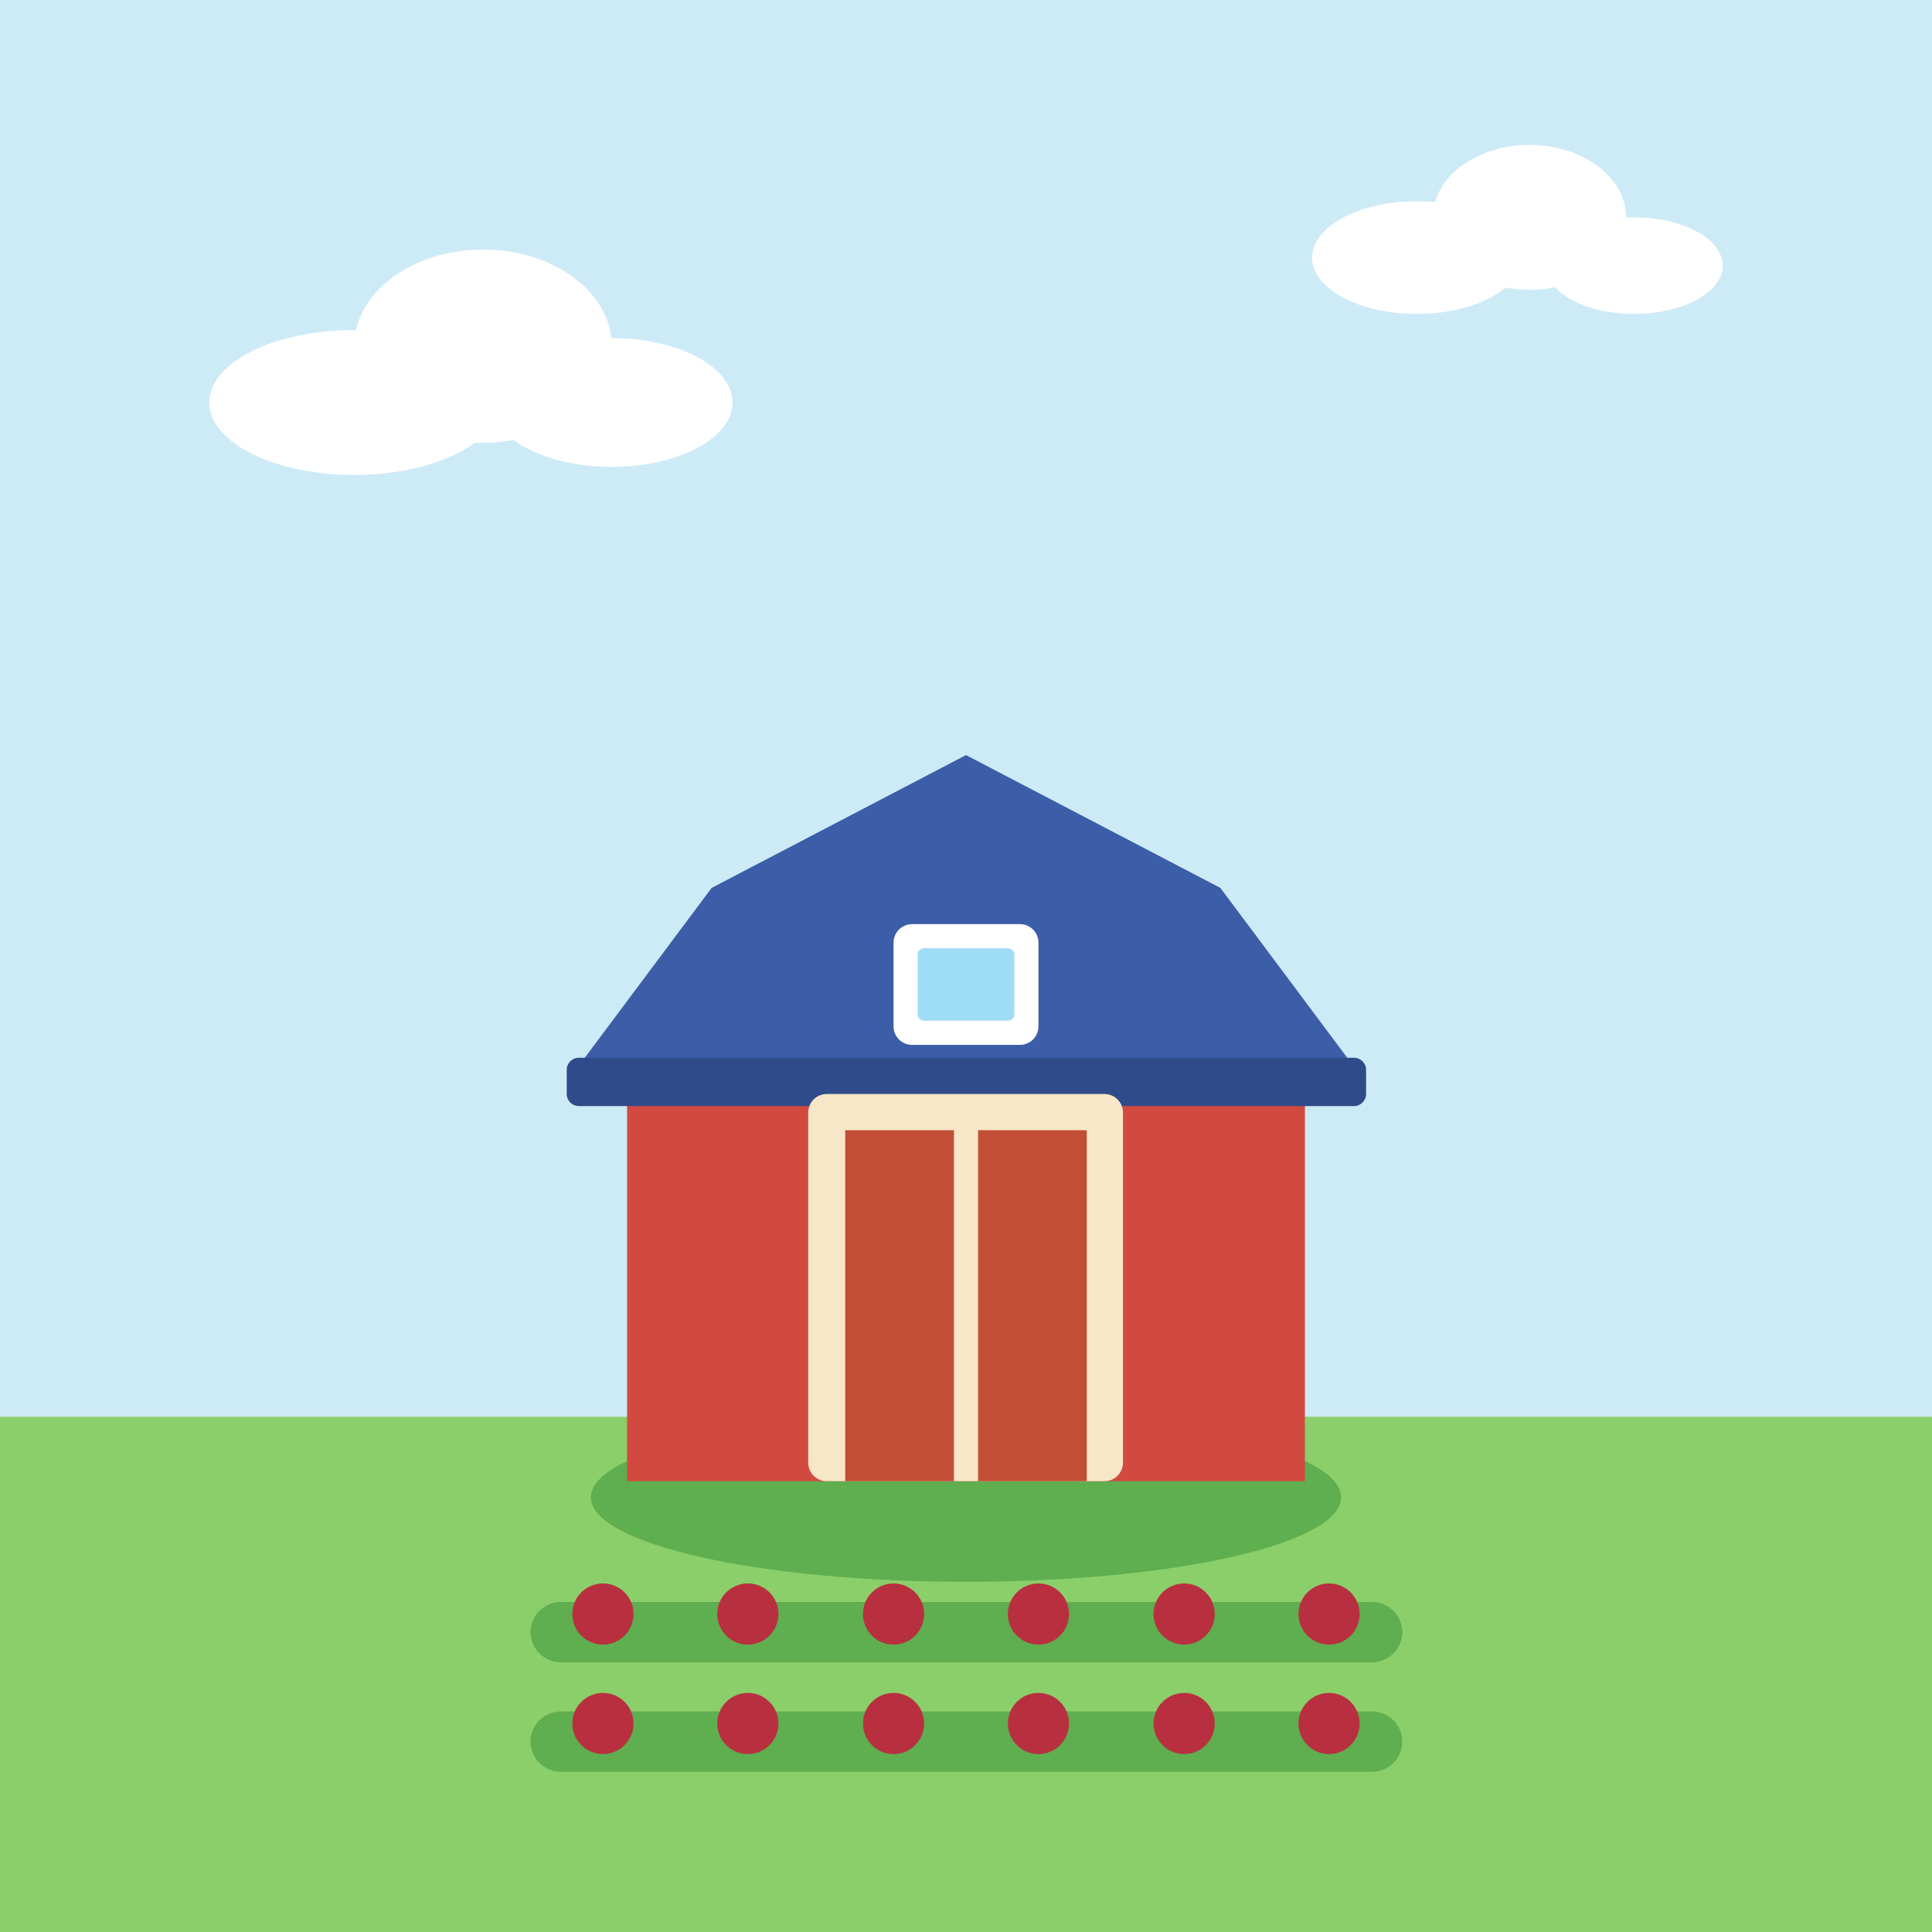
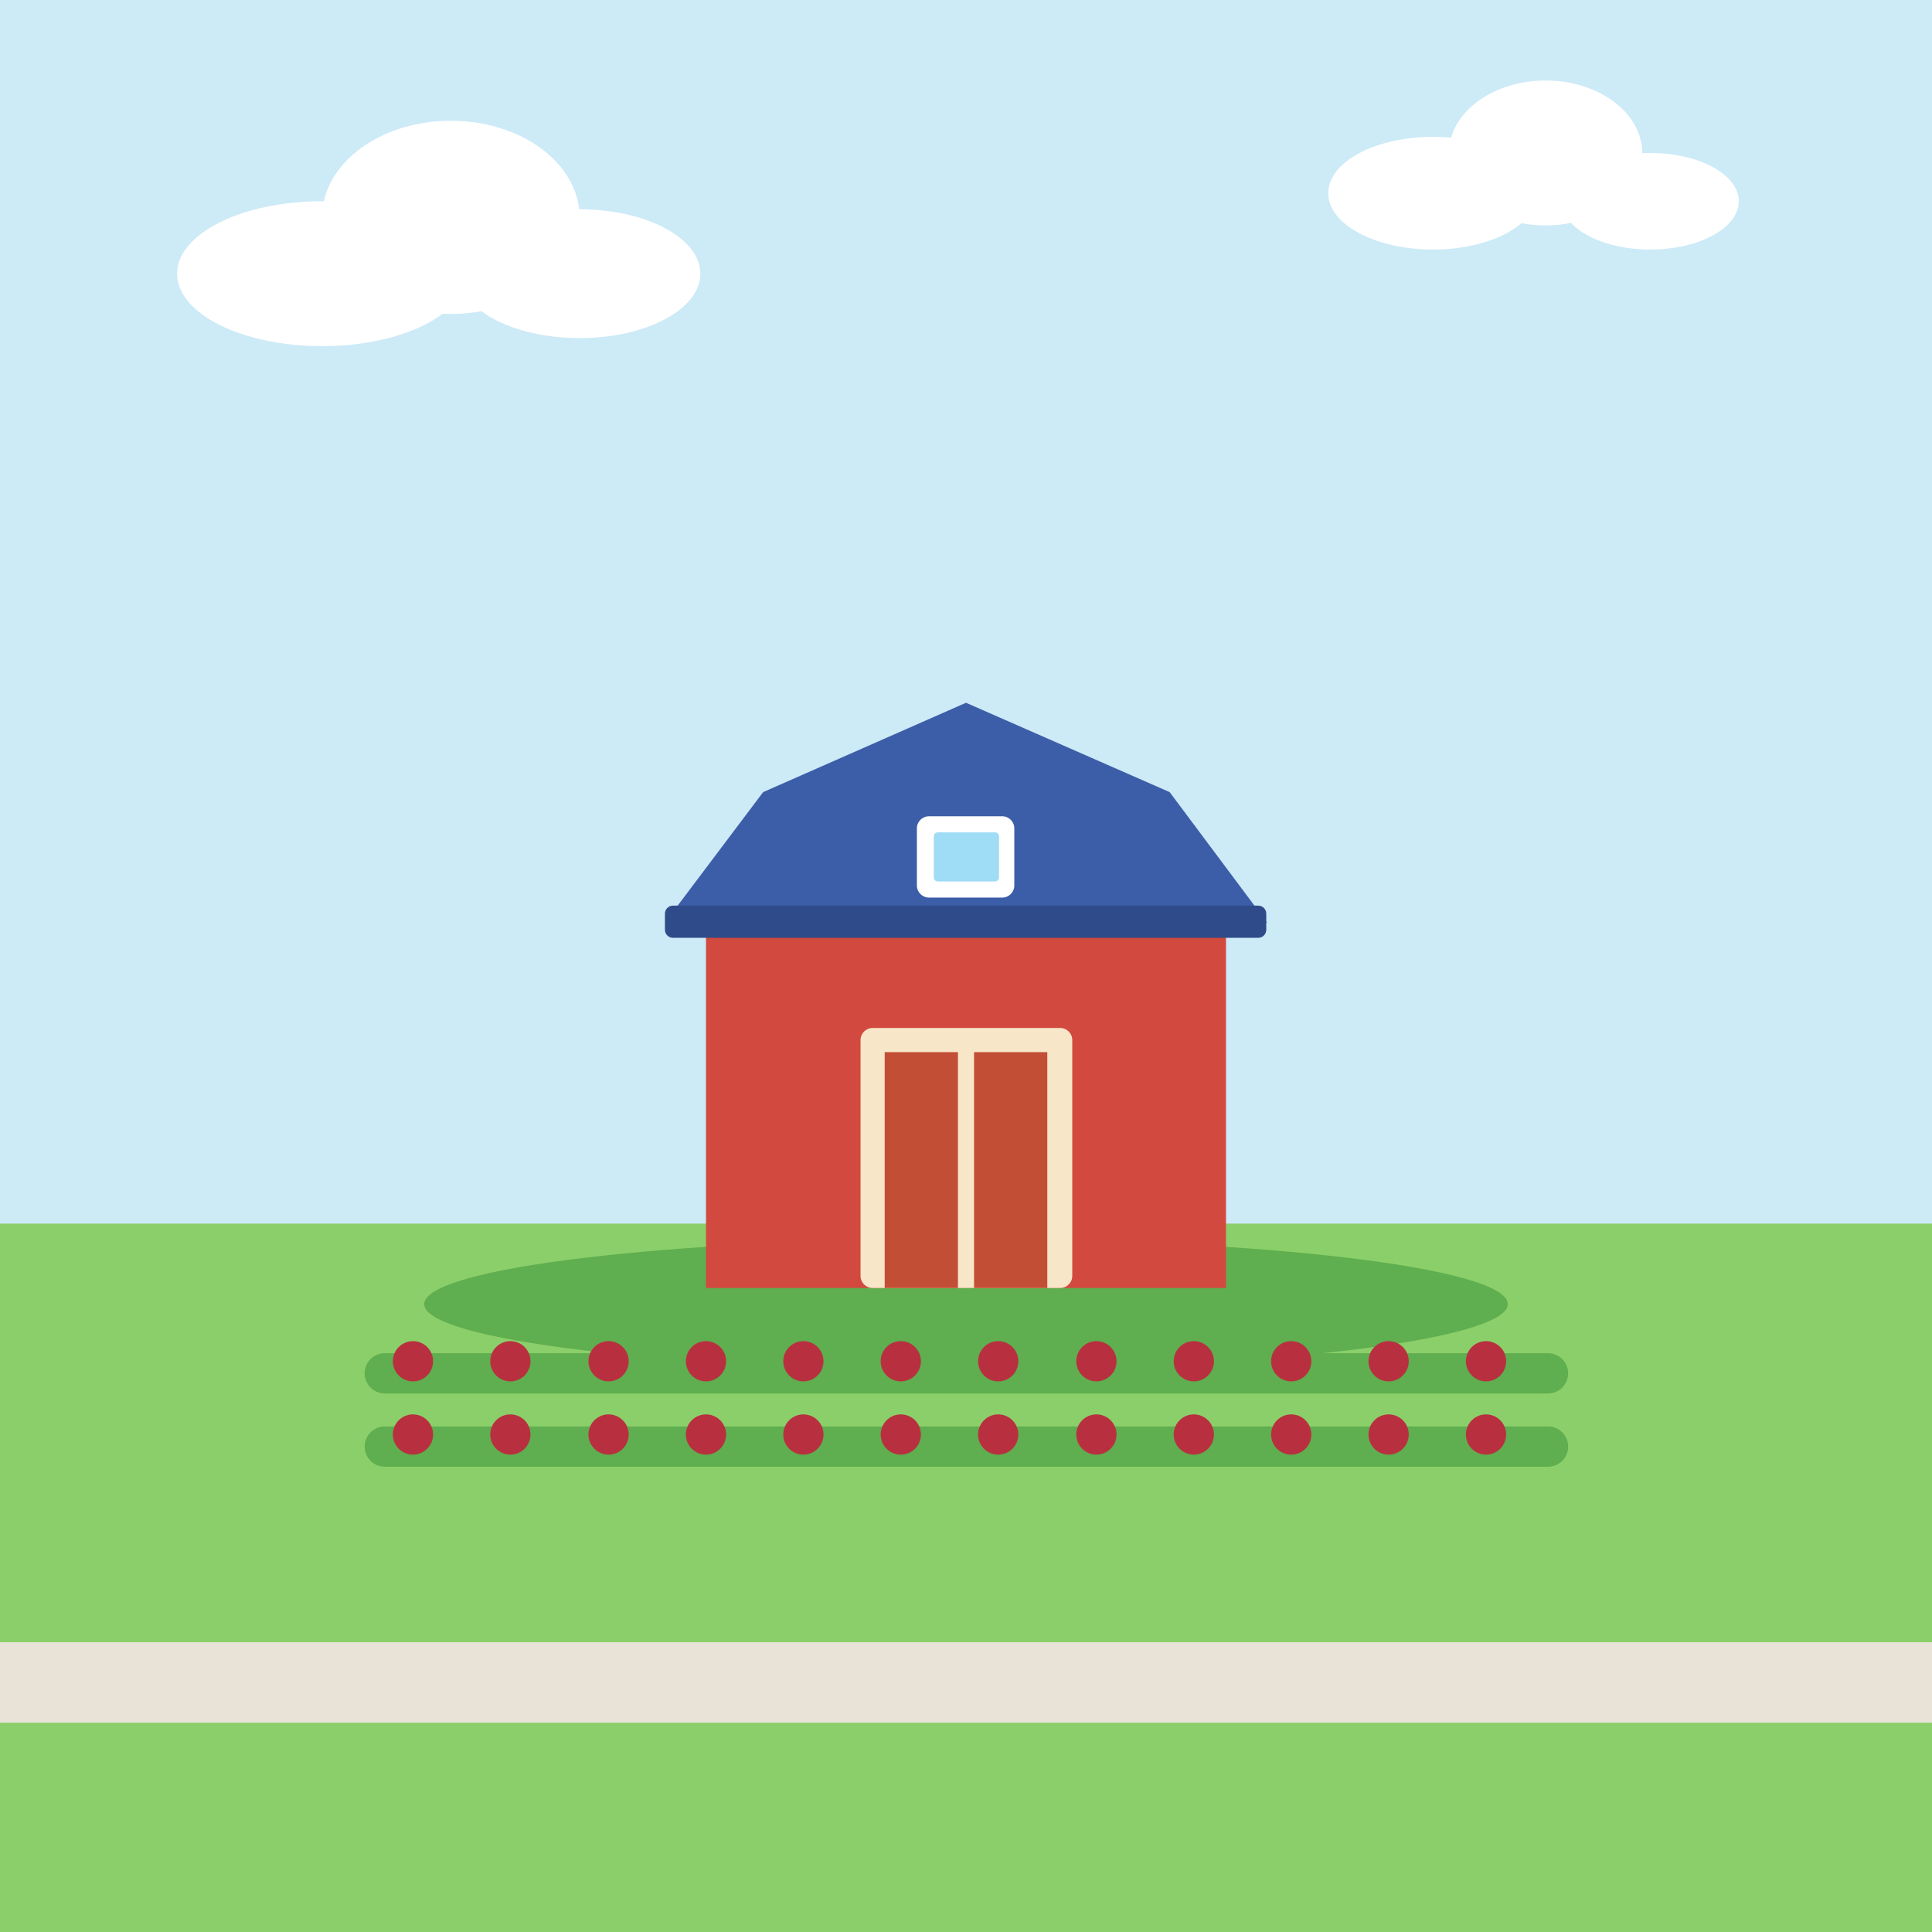
<svg xmlns="http://www.w3.org/2000/svg" viewBox="0 0 240 240">
  <rect x="0" y="0" width="240" height="240" fill="#cdeaf7" />
-   <ellipse cx="44" cy="50" rx="18" ry="9" fill="#ffffff" />
-   <ellipse cx="60" cy="43" rx="16" ry="12" fill="#ffffff" />
-   <ellipse cx="76" cy="50" rx="15" ry="8" fill="#ffffff" />
-   <ellipse cx="176" cy="32" rx="13" ry="7" fill="#ffffff" />
-   <ellipse cx="190" cy="27" rx="12" ry="9" fill="#ffffff" />
-   <ellipse cx="203" cy="33" rx="11" ry="6" fill="#ffffff" />
-   <rect x="0" y="176" width="240" height="64" fill="#8bcf6a" />
-   <ellipse cx="120" cy="186" rx="46.6" ry="10.5" fill="#5fae4f" />
-   <rect x="77.9" y="132.9" width="84.2" height="51.1" fill="#d24a3f" />
-   <polygon points="70.4,134.4 88.4,110.3 120,93.8 151.6,110.3 169.6,134.4" fill="#3c5ea8" />
-   <rect x="70.4" y="131.4" width="99.3" height="6" rx="1.5" fill="#2f4b8a" />
-   <rect x="100.4" y="135.9" width="39.1" height="48.1" rx="2.3" fill="#f7e6c8" />
-   <rect x="105" y="140.4" width="13.5" height="43.6" fill="#c24e36" />
-   <rect x="121.5" y="140.4" width="13.5" height="43.6" fill="#c24e36" />
-   <rect x="111" y="114.8" width="18" height="15" rx="2.3" fill="#ffffff" />
-   <rect x="114" y="117.8" width="12" height="9" rx="0.8" fill="#9fdcf5" />
-   <rect x="65.9" y="199" width="108.3" height="7.5" rx="3.8" fill="#5fae4f" />
-   <circle cx="74.9" cy="200.5" r="3.8" fill="#b8303f" />
-   <circle cx="92.9" cy="200.5" r="3.8" fill="#b8303f" />
-   <circle cx="111" cy="200.5" r="3.8" fill="#b8303f" />
-   <circle cx="129" cy="200.5" r="3.8" fill="#b8303f" />
-   <circle cx="147.1" cy="200.5" r="3.8" fill="#b8303f" />
-   <circle cx="165.1" cy="200.5" r="3.8" fill="#b8303f" />
-   <rect x="65.9" y="212.6" width="108.3" height="7.5" rx="3.8" fill="#5fae4f" />
-   <circle cx="74.9" cy="214.1" r="3.8" fill="#b8303f" />
-   <circle cx="92.9" cy="214.1" r="3.8" fill="#b8303f" />
-   <circle cx="111" cy="214.1" r="3.8" fill="#b8303f" />
-   <circle cx="129" cy="214.1" r="3.8" fill="#b8303f" />
-   <circle cx="147.1" cy="214.1" r="3.8" fill="#b8303f" />
-   <circle cx="165.1" cy="214.1" r="3.8" fill="#b8303f" />
+   <ellipse cx="40" cy="34" rx="18" ry="9" fill="#ffffff" />
+   <ellipse cx="56" cy="27" rx="16" ry="12" fill="#ffffff" />
+   <ellipse cx="72" cy="34" rx="15" ry="8" fill="#ffffff" />
+   <ellipse cx="178" cy="24" rx="13" ry="7" fill="#ffffff" />
+   <ellipse cx="192" cy="19" rx="12" ry="9" fill="#ffffff" />
+   <ellipse cx="205" cy="25" rx="11" ry="6" fill="#ffffff" />
+   <rect x="0" y="152" width="240" height="88" fill="#8bcf6a" />
+   <rect x="0" y="204" width="240" height="10" fill="#e8e3d6" />
+   <ellipse cx="120" cy="162" rx="67.3" ry="8.1" fill="#5fae4f" />
+   <rect x="87.7" y="113.5" width="64.6" height="46.5" fill="#d24a3f" />
+   <polygon points="82.6,114.6 94.8,98.4 120,87.3 145.3,98.4 157.4,114.6" fill="#3c5ea8" />
+   <rect x="82.6" y="112.5" width="74.7" height="4" rx="1" fill="#2f4b8a" />
+   <rect x="106.9" y="127.7" width="26.3" height="32.3" rx="1.5" fill="#f7e6c8" />
+   <rect x="109.9" y="130.7" width="9.1" height="29.3" fill="#c24e36" />
+   <rect x="121" y="130.7" width="9.1" height="29.3" fill="#c24e36" />
+   <rect x="113.9" y="101.4" width="12.1" height="10.1" rx="1.5" fill="#ffffff" />
+   <rect x="116" y="103.4" width="8.1" height="6.1" rx="0.5" fill="#9fdcf5" />
+   <rect x="45.3" y="168.1" width="149.5" height="5" rx="2.5" fill="#5fae4f" />
+   <circle cx="51.3" cy="169.1" r="2.5" fill="#b8303f" />
+   <circle cx="63.4" cy="169.1" r="2.5" fill="#b8303f" />
+   <circle cx="75.6" cy="169.1" r="2.5" fill="#b8303f" />
+   <circle cx="87.7" cy="169.1" r="2.5" fill="#b8303f" />
+   <circle cx="99.8" cy="169.1" r="2.5" fill="#b8303f" />
+   <circle cx="111.9" cy="169.1" r="2.5" fill="#b8303f" />
+   <circle cx="124" cy="169.1" r="2.5" fill="#b8303f" />
+   <circle cx="136.2" cy="169.1" r="2.5" fill="#b8303f" />
+   <circle cx="148.3" cy="169.1" r="2.5" fill="#b8303f" />
+   <circle cx="160.4" cy="169.1" r="2.5" fill="#b8303f" />
+   <circle cx="172.5" cy="169.1" r="2.5" fill="#b8303f" />
+   <circle cx="184.6" cy="169.1" r="2.5" fill="#b8303f" />
+   <rect x="45.3" y="177.2" width="149.5" height="5" rx="2.5" fill="#5fae4f" />
+   <circle cx="51.3" cy="178.2" r="2.5" fill="#b8303f" />
+   <circle cx="63.4" cy="178.2" r="2.5" fill="#b8303f" />
+   <circle cx="75.6" cy="178.2" r="2.5" fill="#b8303f" />
+   <circle cx="87.7" cy="178.2" r="2.5" fill="#b8303f" />
+   <circle cx="99.8" cy="178.2" r="2.5" fill="#b8303f" />
+   <circle cx="111.9" cy="178.2" r="2.5" fill="#b8303f" />
+   <circle cx="124" cy="178.2" r="2.5" fill="#b8303f" />
+   <circle cx="136.2" cy="178.2" r="2.5" fill="#b8303f" />
+   <circle cx="148.3" cy="178.2" r="2.5" fill="#b8303f" />
+   <circle cx="160.4" cy="178.2" r="2.5" fill="#b8303f" />
+   <circle cx="172.5" cy="178.2" r="2.5" fill="#b8303f" />
+   <circle cx="184.6" cy="178.2" r="2.5" fill="#b8303f" />
</svg>
